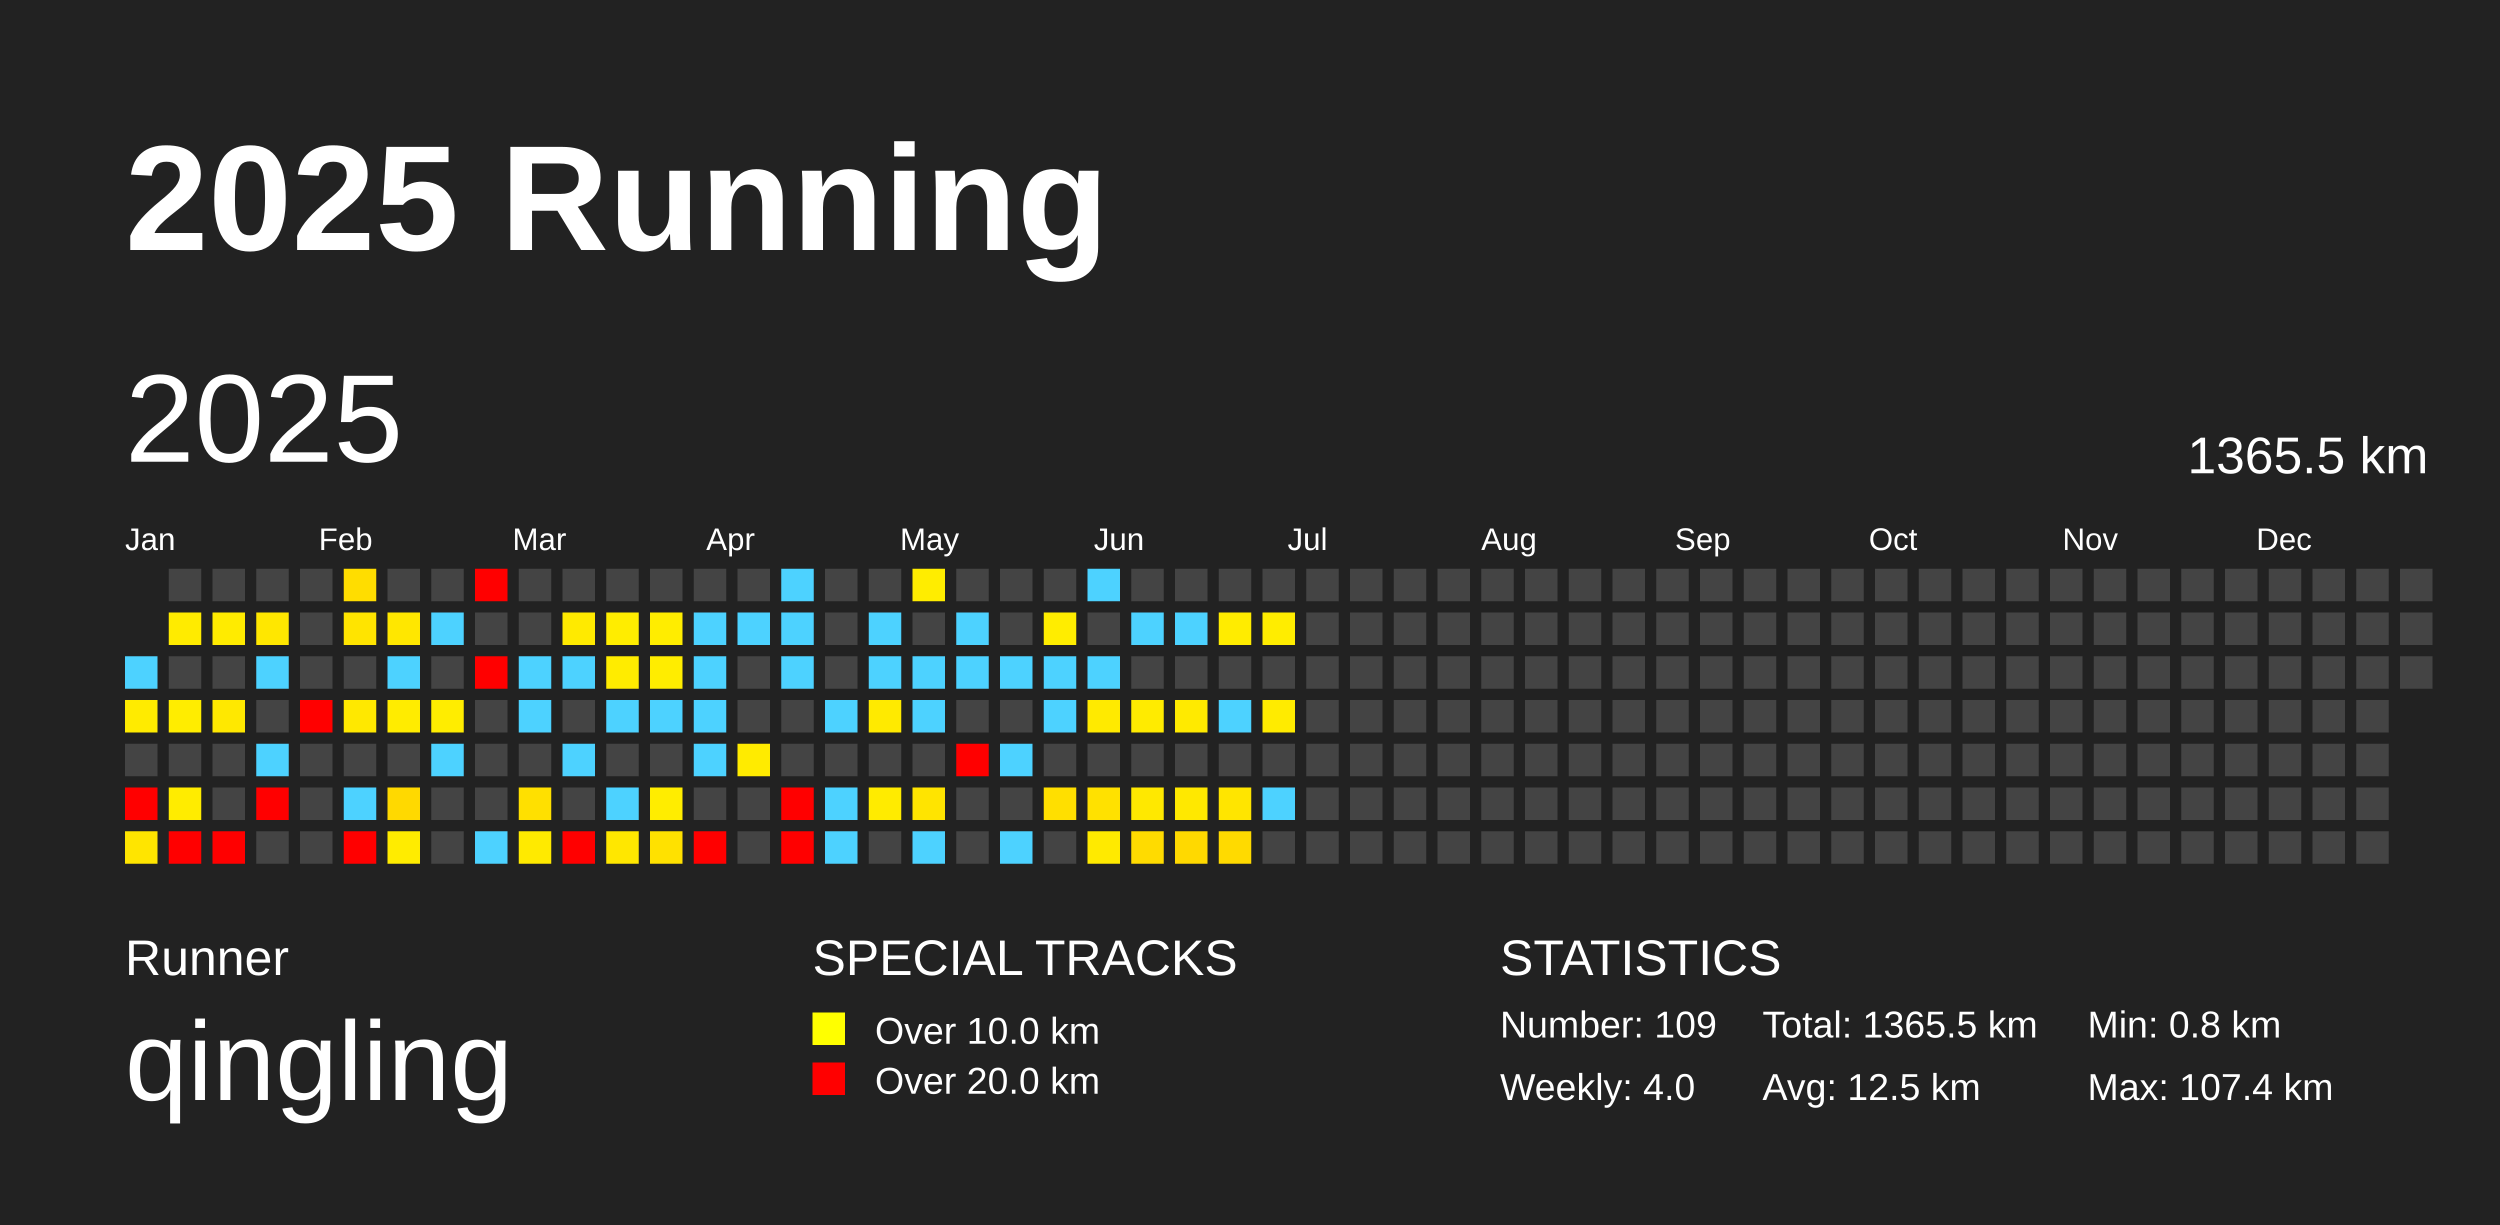
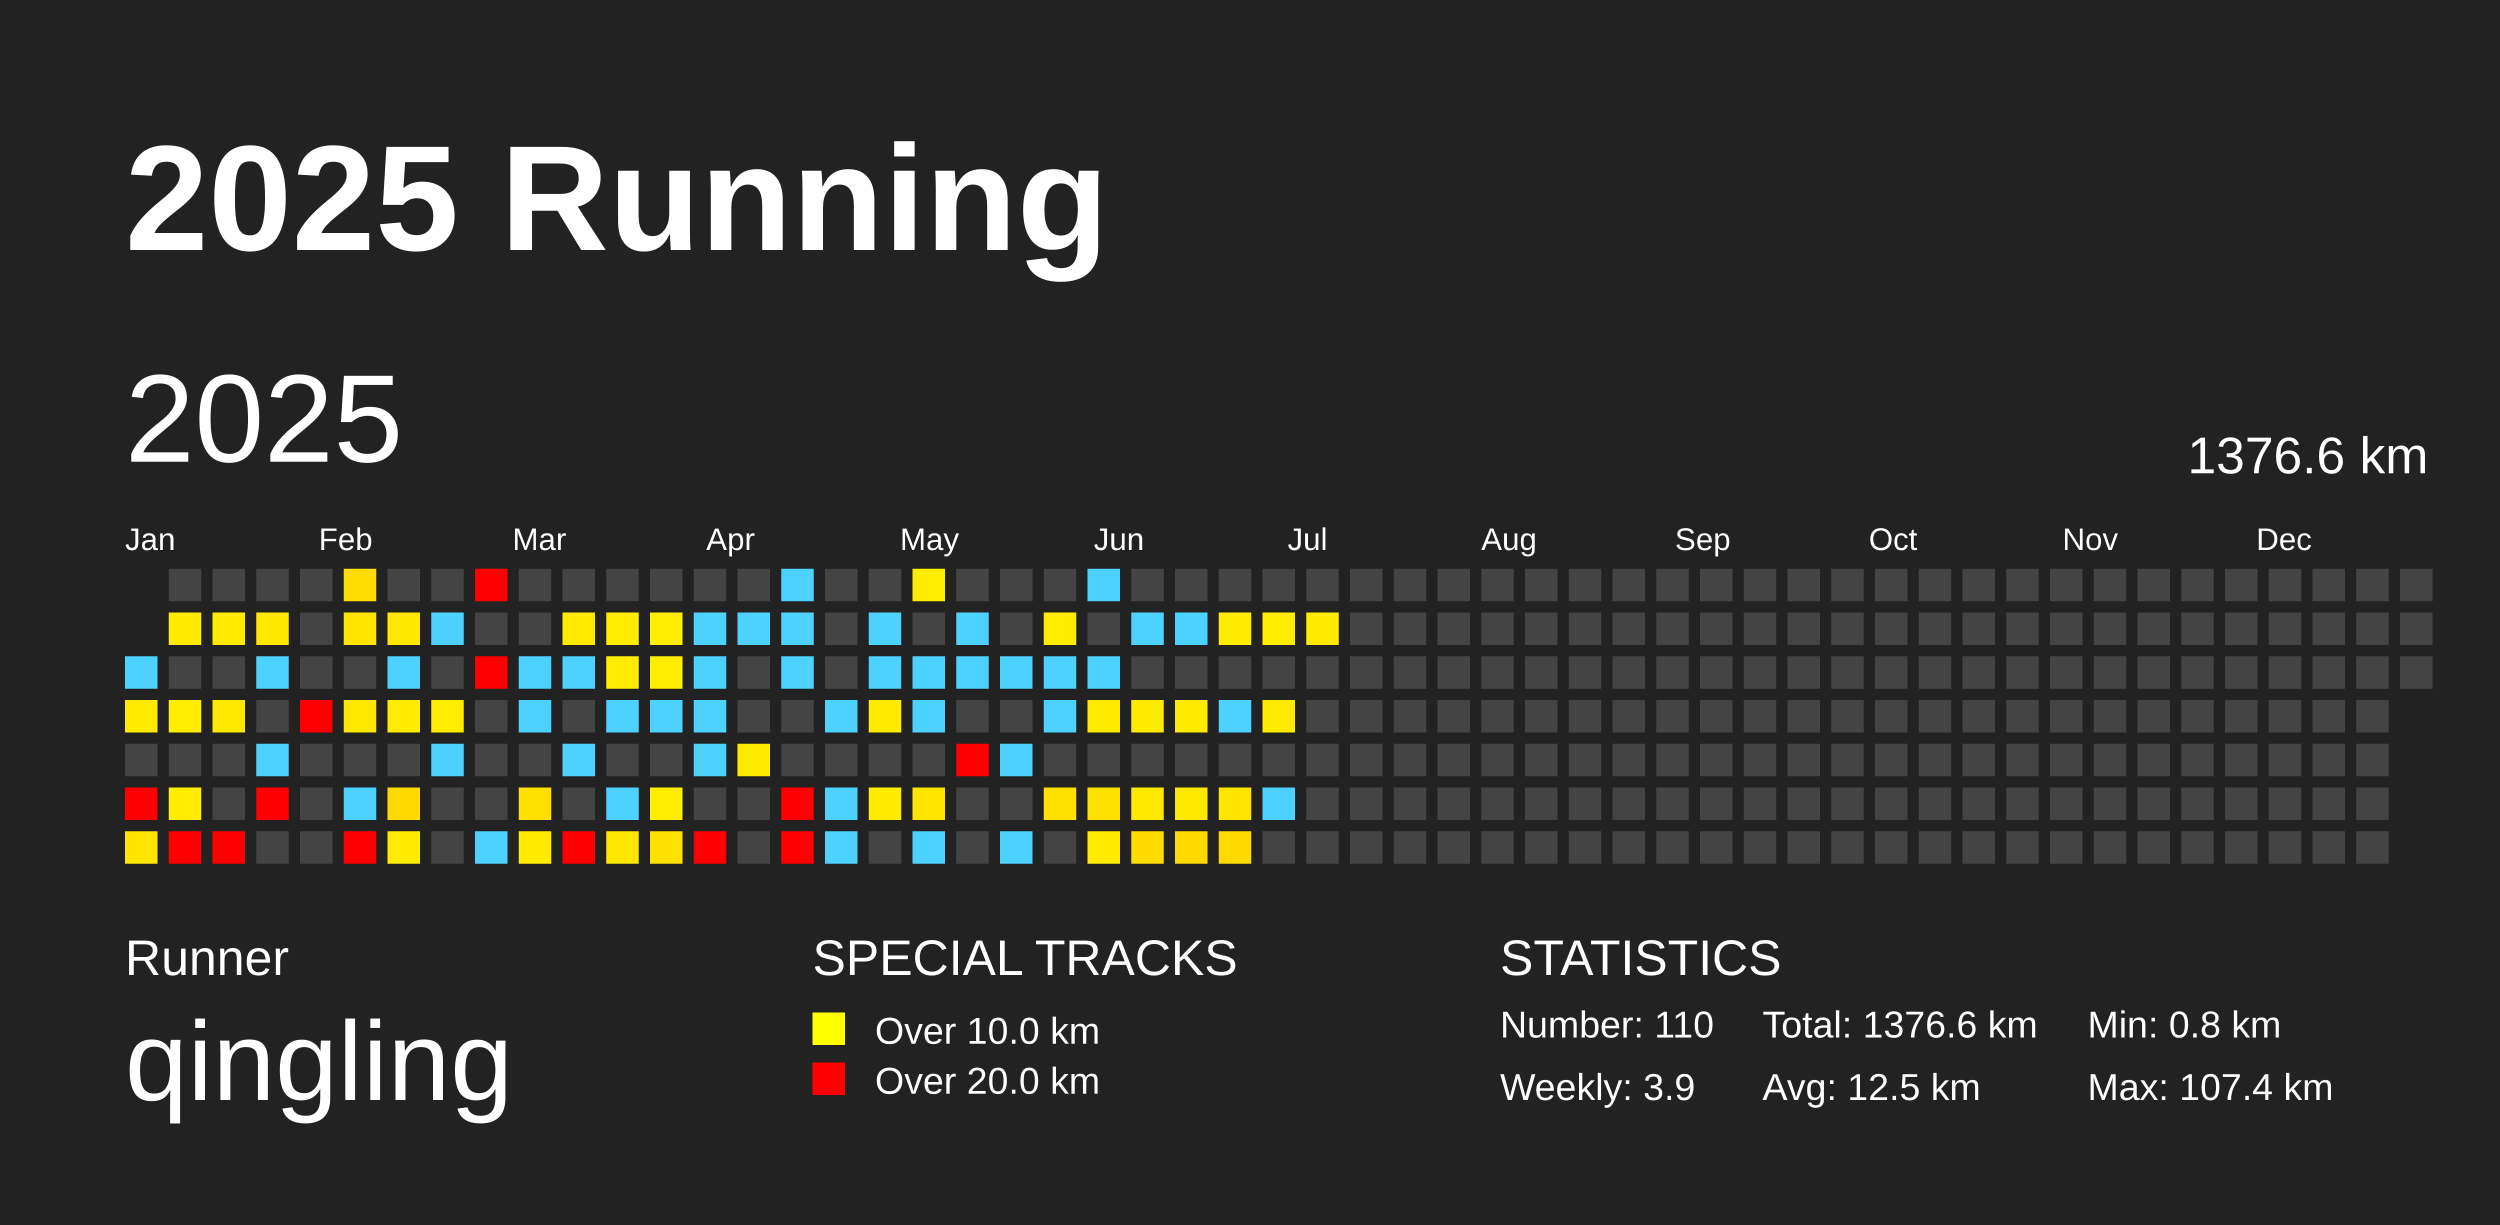
<svg xmlns="http://www.w3.org/2000/svg" baseProfile="full" height="98mm" version="1.1" viewBox="0,0,200,98" width="200mm">
  <defs />
  <rect fill="#222222" height="98" width="200" x="0" y="0" />
  <text fill="#FFFFFF" style="font-size:12px; font-family:Arial; font-weight:bold;" x="10" y="20">2025 Running</text>
  <text fill="#FFFFFF" style="font-size:4px; font-family:Arial" x="10" y="78">Runner</text>
  <text fill="#FFFFFF" style="font-size:9px; font-family:Arial" x="10" y="88">qingling</text>
  <text fill="#FFFFFF" style="font-size:4px; font-family:Arial" x="65" y="78">SPECIAL TRACKS</text>
  <rect fill="yellow" height="2.6" width="2.6" x="65" y="81" />
  <text fill="#FFFFFF" style="font-size:3px; font-family:Arial" x="70" y="83.5">Over 10.0 km</text>
  <rect fill="red" height="2.6" width="2.6" x="65" y="85" />
  <text fill="#FFFFFF" style="font-size:3px; font-family:Arial" x="70" y="87.5">Over 20.0 km</text>
  <text fill="#FFFFFF" style="font-size:4px; font-family:Arial" x="120" y="78">STATISTICS</text>
-   <text fill="#FFFFFF" style="font-size:3px; font-family:Arial" x="120" y="83">Number: 109</text>
-   <text fill="#FFFFFF" style="font-size:3px; font-family:Arial" x="120" y="88">Weekly: 4.0</text>
-   <text fill="#FFFFFF" style="font-size:3px; font-family:Arial" x="141" y="83">Total: 1365.5 km</text>
+   <text fill="#FFFFFF" style="font-size:3px; font-family:Arial" x="120" y="83">Number: 110</text>
+   <text fill="#FFFFFF" style="font-size:3px; font-family:Arial" x="120" y="88">Weekly: 3.9</text>
+   <text fill="#FFFFFF" style="font-size:3px; font-family:Arial" x="141" y="83">Total: 1376.6 km</text>
  <text fill="#FFFFFF" style="font-size:3px; font-family:Arial" x="141" y="88">Avg: 12.5 km</text>
  <text fill="#FFFFFF" style="font-size:3px; font-family:Arial" x="167" y="83">Min: 0.8 km</text>
  <text fill="#FFFFFF" style="font-size:3px; font-family:Arial" x="167" y="88">Max: 107.4 km</text>
  <text dominant-baseline="hanging" fill="#FFFFFF" style="font-size:10.0px; font-family:Arial;" x="10" y="30">2025</text>
-   <text dominant-baseline="hanging" fill="#FFFFFF" style="font-size:4.125px; font-family:Arial;" x="175" y="35">1365.5 km</text>
+   <text dominant-baseline="hanging" fill="#FFFFFF" style="font-size:4.125px; font-family:Arial;" x="175" y="35">1376.6 km</text>
  <text fill="#FFFFFF" style="font-size:2.5px; font-family:Arial" x="10.0" y="44">Jan</text>
  <text fill="#FFFFFF" style="font-size:2.5px; font-family:Arial" x="25.5" y="44">Feb</text>
  <text fill="#FFFFFF" style="font-size:2.5px; font-family:Arial" x="41.0" y="44">Mar</text>
  <text fill="#FFFFFF" style="font-size:2.5px; font-family:Arial" x="56.5" y="44">Apr</text>
  <text fill="#FFFFFF" style="font-size:2.5px; font-family:Arial" x="72.0" y="44">May</text>
  <text fill="#FFFFFF" style="font-size:2.5px; font-family:Arial" x="87.5" y="44">Jun</text>
  <text fill="#FFFFFF" style="font-size:2.5px; font-family:Arial" x="103.0" y="44">Jul</text>
  <text fill="#FFFFFF" style="font-size:2.5px; font-family:Arial" x="118.5" y="44">Aug</text>
  <text fill="#FFFFFF" style="font-size:2.5px; font-family:Arial" x="134.0" y="44">Sep</text>
  <text fill="#FFFFFF" style="font-size:2.5px; font-family:Arial" x="149.5" y="44">Oct</text>
  <text fill="#FFFFFF" style="font-size:2.5px; font-family:Arial" x="165.0" y="44">Nov</text>
  <text fill="#FFFFFF" style="font-size:2.5px; font-family:Arial" x="180.5" y="44">Dec</text>
  <rect fill="#4dd2ff" height="2.6" width="2.6" x="10.0" y="52.5" />
  <rect fill="#ffeb00" height="2.6" width="2.6" x="10.0" y="56.0" />
  <rect fill="#444444" height="2.6" width="2.6" x="10.0" y="59.5" />
  <rect fill="red" height="2.6" width="2.6" x="10.0" y="63.0" />
  <rect fill="#ffe500" height="2.6" width="2.6" x="10.0" y="66.5" />
  <rect fill="#444444" height="2.6" width="2.6" x="13.5" y="45.5" />
  <rect fill="#ffeb00" height="2.6" width="2.6" x="13.5" y="49.0" />
  <rect fill="#444444" height="2.6" width="2.6" x="13.5" y="52.5" />
  <rect fill="#ffed00" height="2.6" width="2.6" x="13.5" y="56.0" />
  <rect fill="#444444" height="2.6" width="2.6" x="13.5" y="59.5" />
  <rect fill="#ffec00" height="2.6" width="2.6" x="13.5" y="63.0" />
  <rect fill="red" height="2.6" width="2.6" x="13.5" y="66.5" />
  <rect fill="#444444" height="2.6" width="2.6" x="17.0" y="45.5" />
  <rect fill="#ffeb00" height="2.6" width="2.6" x="17.0" y="49.0" />
  <rect fill="#444444" height="2.6" width="2.6" x="17.0" y="52.5" />
  <rect fill="#ffe800" height="2.6" width="2.6" x="17.0" y="56.0" />
  <rect fill="#444444" height="2.6" width="2.6" x="17.0" y="59.5" />
  <rect fill="#444444" height="2.6" width="2.6" x="17.0" y="63.0" />
  <rect fill="red" height="2.6" width="2.6" x="17.0" y="66.5" />
  <rect fill="#444444" height="2.6" width="2.6" x="20.5" y="45.5" />
  <rect fill="#ffe700" height="2.6" width="2.6" x="20.5" y="49.0" />
  <rect fill="#4dd2ff" height="2.6" width="2.6" x="20.5" y="52.5" />
  <rect fill="#444444" height="2.6" width="2.6" x="20.5" y="56.0" />
  <rect fill="#4dd2ff" height="2.6" width="2.6" x="20.5" y="59.5" />
  <rect fill="red" height="2.6" width="2.6" x="20.5" y="63.0" />
  <rect fill="#444444" height="2.6" width="2.6" x="20.5" y="66.5" />
  <rect fill="#444444" height="2.6" width="2.6" x="24.0" y="45.5" />
  <rect fill="#444444" height="2.6" width="2.6" x="24.0" y="49.0" />
  <rect fill="#444444" height="2.6" width="2.6" x="24.0" y="52.5" />
  <rect fill="red" height="2.6" width="2.6" x="24.0" y="56.0" />
  <rect fill="#444444" height="2.6" width="2.6" x="24.0" y="59.5" />
  <rect fill="#444444" height="2.6" width="2.6" x="24.0" y="63.0" />
  <rect fill="#444444" height="2.6" width="2.6" x="24.0" y="66.5" />
  <rect fill="#ffdd00" height="2.6" width="2.6" x="27.5" y="45.5" />
  <rect fill="#ffe400" height="2.6" width="2.6" x="27.5" y="49.0" />
  <rect fill="#444444" height="2.6" width="2.6" x="27.5" y="52.5" />
  <rect fill="#ffe800" height="2.6" width="2.6" x="27.5" y="56.0" />
  <rect fill="#444444" height="2.6" width="2.6" x="27.5" y="59.5" />
  <rect fill="#4dd2ff" height="2.6" width="2.6" x="27.5" y="63.0" />
  <rect fill="red" height="2.6" width="2.6" x="27.5" y="66.5" />
  <rect fill="#444444" height="2.6" width="2.6" x="31.0" y="45.5" />
  <rect fill="#ffe700" height="2.6" width="2.6" x="31.0" y="49.0" />
  <rect fill="#4dd2ff" height="2.6" width="2.6" x="31.0" y="52.5" />
  <rect fill="#ffec00" height="2.6" width="2.6" x="31.0" y="56.0" />
  <rect fill="#444444" height="2.6" width="2.6" x="31.0" y="59.5" />
  <rect fill="#ffd900" height="2.6" width="2.6" x="31.0" y="63.0" />
  <rect fill="#ffec00" height="2.6" width="2.6" x="31.0" y="66.5" />
  <rect fill="#444444" height="2.6" width="2.6" x="34.5" y="45.5" />
  <rect fill="#4dd2ff" height="2.6" width="2.6" x="34.5" y="49.0" />
  <rect fill="#444444" height="2.6" width="2.6" x="34.5" y="52.5" />
  <rect fill="#ffed00" height="2.6" width="2.6" x="34.5" y="56.0" />
  <rect fill="#4dd2ff" height="2.6" width="2.6" x="34.5" y="59.5" />
  <rect fill="#444444" height="2.6" width="2.6" x="34.5" y="63.0" />
  <rect fill="#444444" height="2.6" width="2.6" x="34.5" y="66.5" />
  <rect fill="red" height="2.6" width="2.6" x="38.0" y="45.5" />
  <rect fill="#444444" height="2.6" width="2.6" x="38.0" y="49.0" />
  <rect fill="red" height="2.6" width="2.6" x="38.0" y="52.5" />
  <rect fill="#444444" height="2.6" width="2.6" x="38.0" y="56.0" />
  <rect fill="#444444" height="2.6" width="2.6" x="38.0" y="59.5" />
  <rect fill="#444444" height="2.6" width="2.6" x="38.0" y="63.0" />
  <rect fill="#4dd2ff" height="2.6" width="2.6" x="38.0" y="66.5" />
  <rect fill="#444444" height="2.6" width="2.6" x="41.5" y="45.5" />
  <rect fill="#444444" height="2.6" width="2.6" x="41.5" y="49.0" />
  <rect fill="#4dd2ff" height="2.6" width="2.6" x="41.5" y="52.5" />
  <rect fill="#4dd2ff" height="2.6" width="2.6" x="41.5" y="56.0" />
  <rect fill="#444444" height="2.6" width="2.6" x="41.5" y="59.5" />
  <rect fill="#ffe000" height="2.6" width="2.6" x="41.5" y="63.0" />
  <rect fill="#ffea00" height="2.6" width="2.6" x="41.5" y="66.5" />
  <rect fill="#444444" height="2.6" width="2.6" x="45.0" y="45.5" />
  <rect fill="#ffea00" height="2.6" width="2.6" x="45.0" y="49.0" />
  <rect fill="#4dd2ff" height="2.6" width="2.6" x="45.0" y="52.5" />
  <rect fill="#444444" height="2.6" width="2.6" x="45.0" y="56.0" />
  <rect fill="#4dd2ff" height="2.6" width="2.6" x="45.0" y="59.5" />
  <rect fill="#444444" height="2.6" width="2.6" x="45.0" y="63.0" />
  <rect fill="red" height="2.6" width="2.6" x="45.0" y="66.5" />
  <rect fill="#444444" height="2.6" width="2.6" x="48.5" y="45.5" />
  <rect fill="#ffed00" height="2.6" width="2.6" x="48.5" y="49.0" />
  <rect fill="#ffec00" height="2.6" width="2.6" x="48.5" y="52.5" />
  <rect fill="#4dd2ff" height="2.6" width="2.6" x="48.5" y="56.0" />
  <rect fill="#444444" height="2.6" width="2.6" x="48.5" y="59.5" />
  <rect fill="#4dd2ff" height="2.6" width="2.6" x="48.5" y="63.0" />
  <rect fill="#ffe700" height="2.6" width="2.6" x="48.5" y="66.5" />
  <rect fill="#444444" height="2.6" width="2.6" x="52.0" y="45.5" />
  <rect fill="#ffed00" height="2.6" width="2.6" x="52.0" y="49.0" />
  <rect fill="#ffed00" height="2.6" width="2.6" x="52.0" y="52.5" />
  <rect fill="#4dd2ff" height="2.6" width="2.6" x="52.0" y="56.0" />
  <rect fill="#444444" height="2.6" width="2.6" x="52.0" y="59.5" />
  <rect fill="#ffed00" height="2.6" width="2.6" x="52.0" y="63.0" />
  <rect fill="#ffe100" height="2.6" width="2.6" x="52.0" y="66.5" />
  <rect fill="#444444" height="2.6" width="2.6" x="55.5" y="45.5" />
  <rect fill="#4dd2ff" height="2.6" width="2.6" x="55.5" y="49.0" />
  <rect fill="#4dd2ff" height="2.6" width="2.6" x="55.5" y="52.5" />
  <rect fill="#4dd2ff" height="2.6" width="2.6" x="55.5" y="56.0" />
  <rect fill="#4dd2ff" height="2.6" width="2.6" x="55.5" y="59.5" />
  <rect fill="#444444" height="2.6" width="2.6" x="55.5" y="63.0" />
  <rect fill="red" height="2.6" width="2.6" x="55.5" y="66.5" />
  <rect fill="#444444" height="2.6" width="2.6" x="59.0" y="45.5" />
  <rect fill="#4dd2ff" height="2.6" width="2.6" x="59.0" y="49.0" />
  <rect fill="#444444" height="2.6" width="2.6" x="59.0" y="52.5" />
  <rect fill="#444444" height="2.6" width="2.6" x="59.0" y="56.0" />
  <rect fill="#ffeb00" height="2.6" width="2.6" x="59.0" y="59.5" />
  <rect fill="#444444" height="2.6" width="2.6" x="59.0" y="63.0" />
  <rect fill="#444444" height="2.6" width="2.6" x="59.0" y="66.5" />
  <rect fill="#4dd2ff" height="2.6" width="2.6" x="62.5" y="45.5" />
  <rect fill="#4dd2ff" height="2.6" width="2.6" x="62.5" y="49.0" />
  <rect fill="#4dd2ff" height="2.6" width="2.6" x="62.5" y="52.5" />
  <rect fill="#444444" height="2.6" width="2.6" x="62.5" y="56.0" />
  <rect fill="#444444" height="2.6" width="2.6" x="62.5" y="59.5" />
  <rect fill="red" height="2.6" width="2.6" x="62.5" y="63.0" />
  <rect fill="red" height="2.6" width="2.6" x="62.5" y="66.5" />
  <rect fill="#444444" height="2.6" width="2.6" x="66.0" y="45.5" />
  <rect fill="#444444" height="2.6" width="2.6" x="66.0" y="49.0" />
  <rect fill="#444444" height="2.6" width="2.6" x="66.0" y="52.5" />
  <rect fill="#4dd2ff" height="2.6" width="2.6" x="66.0" y="56.0" />
  <rect fill="#444444" height="2.6" width="2.6" x="66.0" y="59.5" />
  <rect fill="#4dd2ff" height="2.6" width="2.6" x="66.0" y="63.0" />
  <rect fill="#4dd2ff" height="2.6" width="2.6" x="66.0" y="66.5" />
  <rect fill="#444444" height="2.6" width="2.6" x="69.5" y="45.5" />
  <rect fill="#4dd2ff" height="2.6" width="2.6" x="69.5" y="49.0" />
  <rect fill="#4dd2ff" height="2.6" width="2.6" x="69.5" y="52.5" />
  <rect fill="#ffea00" height="2.6" width="2.6" x="69.5" y="56.0" />
  <rect fill="#444444" height="2.6" width="2.6" x="69.5" y="59.5" />
  <rect fill="#ffeb00" height="2.6" width="2.6" x="69.5" y="63.0" />
  <rect fill="#444444" height="2.6" width="2.6" x="69.5" y="66.5" />
  <rect fill="#ffed00" height="2.6" width="2.6" x="73.0" y="45.5" />
  <rect fill="#444444" height="2.6" width="2.6" x="73.0" y="49.0" />
  <rect fill="#4dd2ff" height="2.6" width="2.6" x="73.0" y="52.5" />
  <rect fill="#4dd2ff" height="2.6" width="2.6" x="73.0" y="56.0" />
  <rect fill="#444444" height="2.6" width="2.6" x="73.0" y="59.5" />
  <rect fill="#ffe400" height="2.6" width="2.6" x="73.0" y="63.0" />
  <rect fill="#4dd2ff" height="2.6" width="2.6" x="73.0" y="66.5" />
  <rect fill="#444444" height="2.6" width="2.6" x="76.5" y="45.5" />
  <rect fill="#4dd2ff" height="2.6" width="2.6" x="76.5" y="49.0" />
  <rect fill="#4dd2ff" height="2.6" width="2.6" x="76.5" y="52.5" />
  <rect fill="#444444" height="2.6" width="2.6" x="76.5" y="56.0" />
  <rect fill="red" height="2.6" width="2.6" x="76.5" y="59.5" />
  <rect fill="#444444" height="2.6" width="2.6" x="76.5" y="63.0" />
  <rect fill="#444444" height="2.6" width="2.6" x="76.5" y="66.5" />
  <rect fill="#444444" height="2.6" width="2.6" x="80.0" y="45.5" />
  <rect fill="#444444" height="2.6" width="2.6" x="80.0" y="49.0" />
  <rect fill="#4dd2ff" height="2.6" width="2.6" x="80.0" y="52.5" />
  <rect fill="#444444" height="2.6" width="2.6" x="80.0" y="56.0" />
  <rect fill="#4dd2ff" height="2.6" width="2.6" x="80.0" y="59.5" />
  <rect fill="#444444" height="2.6" width="2.6" x="80.0" y="63.0" />
  <rect fill="#4dd2ff" height="2.6" width="2.6" x="80.0" y="66.5" />
  <rect fill="#444444" height="2.6" width="2.6" x="83.5" y="45.5" />
  <rect fill="#ffed00" height="2.6" width="2.6" x="83.5" y="49.0" />
  <rect fill="#4dd2ff" height="2.6" width="2.6" x="83.5" y="52.5" />
  <rect fill="#4dd2ff" height="2.6" width="2.6" x="83.5" y="56.0" />
  <rect fill="#444444" height="2.6" width="2.6" x="83.5" y="59.5" />
  <rect fill="#ffdf00" height="2.6" width="2.6" x="83.5" y="63.0" />
  <rect fill="#444444" height="2.6" width="2.6" x="83.5" y="66.5" />
  <rect fill="#4dd2ff" height="2.6" width="2.6" x="87.0" y="45.5" />
  <rect fill="#444444" height="2.6" width="2.6" x="87.0" y="49.0" />
  <rect fill="#4dd2ff" height="2.6" width="2.6" x="87.0" y="52.5" />
  <rect fill="#ffea00" height="2.6" width="2.6" x="87.0" y="56.0" />
  <rect fill="#444444" height="2.6" width="2.6" x="87.0" y="59.5" />
  <rect fill="#ffe100" height="2.6" width="2.6" x="87.0" y="63.0" />
  <rect fill="#ffea00" height="2.6" width="2.6" x="87.0" y="66.5" />
  <rect fill="#444444" height="2.6" width="2.6" x="90.5" y="45.5" />
  <rect fill="#4dd2ff" height="2.6" width="2.6" x="90.5" y="49.0" />
  <rect fill="#444444" height="2.6" width="2.6" x="90.5" y="52.5" />
  <rect fill="#ffeb00" height="2.6" width="2.6" x="90.5" y="56.0" />
  <rect fill="#444444" height="2.6" width="2.6" x="90.5" y="59.5" />
  <rect fill="#ffe800" height="2.6" width="2.6" x="90.5" y="63.0" />
  <rect fill="#ffdb00" height="2.6" width="2.6" x="90.5" y="66.5" />
  <rect fill="#444444" height="2.6" width="2.6" x="94.0" y="45.5" />
  <rect fill="#4dd2ff" height="2.6" width="2.6" x="94.0" y="49.0" />
  <rect fill="#444444" height="2.6" width="2.6" x="94.0" y="52.5" />
  <rect fill="#ffea00" height="2.6" width="2.6" x="94.0" y="56.0" />
  <rect fill="#444444" height="2.6" width="2.6" x="94.0" y="59.5" />
  <rect fill="#ffe800" height="2.6" width="2.6" x="94.0" y="63.0" />
  <rect fill="#ffd900" height="2.6" width="2.6" x="94.0" y="66.5" />
  <rect fill="#444444" height="2.6" width="2.6" x="97.5" y="45.5" />
  <rect fill="#ffec00" height="2.6" width="2.6" x="97.5" y="49.0" />
  <rect fill="#444444" height="2.6" width="2.6" x="97.5" y="52.5" />
  <rect fill="#4dd2ff" height="2.6" width="2.6" x="97.5" y="56.0" />
  <rect fill="#444444" height="2.6" width="2.6" x="97.5" y="59.5" />
  <rect fill="#ffe500" height="2.6" width="2.6" x="97.5" y="63.0" />
  <rect fill="#ffda00" height="2.6" width="2.6" x="97.5" y="66.5" />
  <rect fill="#444444" height="2.6" width="2.6" x="101.0" y="45.5" />
  <rect fill="#ffed00" height="2.6" width="2.6" x="101.0" y="49.0" />
  <rect fill="#444444" height="2.6" width="2.6" x="101.0" y="52.5" />
  <rect fill="#ffeb00" height="2.6" width="2.6" x="101.0" y="56.0" />
  <rect fill="#444444" height="2.6" width="2.6" x="101.0" y="59.5" />
  <rect fill="#4dd2ff" height="2.6" width="2.6" x="101.0" y="63.0" />
  <rect fill="#444444" height="2.6" width="2.6" x="101.0" y="66.5" />
  <rect fill="#444444" height="2.6" width="2.6" x="104.5" y="45.5" />
-   <rect fill="#444444" height="2.6" width="2.6" x="104.5" y="49.0" />
+   <rect fill="#ffea00" height="2.6" width="2.6" x="104.5" y="49.0" />
  <rect fill="#444444" height="2.6" width="2.6" x="104.5" y="52.5" />
  <rect fill="#444444" height="2.6" width="2.6" x="104.5" y="56.0" />
  <rect fill="#444444" height="2.6" width="2.6" x="104.5" y="59.5" />
  <rect fill="#444444" height="2.6" width="2.6" x="104.5" y="63.0" />
  <rect fill="#444444" height="2.6" width="2.6" x="104.5" y="66.5" />
  <rect fill="#444444" height="2.6" width="2.6" x="108.0" y="45.5" />
  <rect fill="#444444" height="2.6" width="2.6" x="108.0" y="49.0" />
  <rect fill="#444444" height="2.6" width="2.6" x="108.0" y="52.5" />
  <rect fill="#444444" height="2.6" width="2.6" x="108.0" y="56.0" />
  <rect fill="#444444" height="2.6" width="2.6" x="108.0" y="59.5" />
  <rect fill="#444444" height="2.6" width="2.6" x="108.0" y="63.0" />
  <rect fill="#444444" height="2.6" width="2.6" x="108.0" y="66.5" />
  <rect fill="#444444" height="2.6" width="2.6" x="111.5" y="45.5" />
  <rect fill="#444444" height="2.6" width="2.6" x="111.5" y="49.0" />
  <rect fill="#444444" height="2.6" width="2.6" x="111.5" y="52.5" />
  <rect fill="#444444" height="2.6" width="2.6" x="111.5" y="56.0" />
  <rect fill="#444444" height="2.6" width="2.6" x="111.5" y="59.5" />
  <rect fill="#444444" height="2.6" width="2.6" x="111.5" y="63.0" />
  <rect fill="#444444" height="2.6" width="2.6" x="111.5" y="66.5" />
  <rect fill="#444444" height="2.6" width="2.6" x="115.0" y="45.5" />
  <rect fill="#444444" height="2.6" width="2.6" x="115.0" y="49.0" />
  <rect fill="#444444" height="2.6" width="2.6" x="115.0" y="52.5" />
  <rect fill="#444444" height="2.6" width="2.6" x="115.0" y="56.0" />
  <rect fill="#444444" height="2.6" width="2.6" x="115.0" y="59.5" />
  <rect fill="#444444" height="2.6" width="2.6" x="115.0" y="63.0" />
  <rect fill="#444444" height="2.6" width="2.6" x="115.0" y="66.5" />
  <rect fill="#444444" height="2.6" width="2.6" x="118.5" y="45.5" />
  <rect fill="#444444" height="2.6" width="2.6" x="118.5" y="49.0" />
  <rect fill="#444444" height="2.6" width="2.6" x="118.5" y="52.5" />
  <rect fill="#444444" height="2.6" width="2.6" x="118.5" y="56.0" />
  <rect fill="#444444" height="2.6" width="2.6" x="118.5" y="59.5" />
  <rect fill="#444444" height="2.6" width="2.6" x="118.5" y="63.0" />
  <rect fill="#444444" height="2.6" width="2.6" x="118.5" y="66.5" />
  <rect fill="#444444" height="2.6" width="2.6" x="122.0" y="45.5" />
  <rect fill="#444444" height="2.6" width="2.6" x="122.0" y="49.0" />
  <rect fill="#444444" height="2.6" width="2.6" x="122.0" y="52.5" />
  <rect fill="#444444" height="2.6" width="2.6" x="122.0" y="56.0" />
  <rect fill="#444444" height="2.6" width="2.6" x="122.0" y="59.5" />
  <rect fill="#444444" height="2.6" width="2.6" x="122.0" y="63.0" />
  <rect fill="#444444" height="2.6" width="2.6" x="122.0" y="66.5" />
  <rect fill="#444444" height="2.6" width="2.6" x="125.5" y="45.5" />
  <rect fill="#444444" height="2.6" width="2.6" x="125.5" y="49.0" />
  <rect fill="#444444" height="2.6" width="2.6" x="125.5" y="52.5" />
  <rect fill="#444444" height="2.6" width="2.6" x="125.5" y="56.0" />
  <rect fill="#444444" height="2.6" width="2.6" x="125.5" y="59.5" />
  <rect fill="#444444" height="2.6" width="2.6" x="125.5" y="63.0" />
  <rect fill="#444444" height="2.6" width="2.6" x="125.5" y="66.5" />
  <rect fill="#444444" height="2.6" width="2.6" x="129.0" y="45.5" />
  <rect fill="#444444" height="2.6" width="2.6" x="129.0" y="49.0" />
  <rect fill="#444444" height="2.6" width="2.6" x="129.0" y="52.5" />
  <rect fill="#444444" height="2.6" width="2.6" x="129.0" y="56.0" />
  <rect fill="#444444" height="2.6" width="2.6" x="129.0" y="59.5" />
  <rect fill="#444444" height="2.6" width="2.6" x="129.0" y="63.0" />
  <rect fill="#444444" height="2.6" width="2.6" x="129.0" y="66.5" />
  <rect fill="#444444" height="2.6" width="2.6" x="132.5" y="45.5" />
  <rect fill="#444444" height="2.6" width="2.6" x="132.5" y="49.0" />
  <rect fill="#444444" height="2.6" width="2.6" x="132.5" y="52.5" />
  <rect fill="#444444" height="2.6" width="2.6" x="132.5" y="56.0" />
  <rect fill="#444444" height="2.6" width="2.6" x="132.5" y="59.5" />
  <rect fill="#444444" height="2.6" width="2.6" x="132.5" y="63.0" />
  <rect fill="#444444" height="2.6" width="2.6" x="132.5" y="66.5" />
  <rect fill="#444444" height="2.6" width="2.6" x="136.0" y="45.5" />
  <rect fill="#444444" height="2.6" width="2.6" x="136.0" y="49.0" />
  <rect fill="#444444" height="2.6" width="2.6" x="136.0" y="52.5" />
  <rect fill="#444444" height="2.6" width="2.6" x="136.0" y="56.0" />
  <rect fill="#444444" height="2.6" width="2.6" x="136.0" y="59.5" />
  <rect fill="#444444" height="2.6" width="2.6" x="136.0" y="63.0" />
  <rect fill="#444444" height="2.6" width="2.6" x="136.0" y="66.5" />
  <rect fill="#444444" height="2.6" width="2.6" x="139.5" y="45.5" />
  <rect fill="#444444" height="2.6" width="2.6" x="139.5" y="49.0" />
  <rect fill="#444444" height="2.6" width="2.6" x="139.5" y="52.5" />
  <rect fill="#444444" height="2.6" width="2.6" x="139.5" y="56.0" />
  <rect fill="#444444" height="2.6" width="2.6" x="139.5" y="59.5" />
  <rect fill="#444444" height="2.6" width="2.6" x="139.5" y="63.0" />
  <rect fill="#444444" height="2.6" width="2.6" x="139.5" y="66.5" />
  <rect fill="#444444" height="2.6" width="2.6" x="143.0" y="45.5" />
  <rect fill="#444444" height="2.6" width="2.6" x="143.0" y="49.0" />
  <rect fill="#444444" height="2.6" width="2.6" x="143.0" y="52.5" />
  <rect fill="#444444" height="2.6" width="2.6" x="143.0" y="56.0" />
  <rect fill="#444444" height="2.6" width="2.6" x="143.0" y="59.5" />
  <rect fill="#444444" height="2.6" width="2.6" x="143.0" y="63.0" />
  <rect fill="#444444" height="2.6" width="2.6" x="143.0" y="66.5" />
  <rect fill="#444444" height="2.6" width="2.6" x="146.5" y="45.5" />
  <rect fill="#444444" height="2.6" width="2.6" x="146.5" y="49.0" />
  <rect fill="#444444" height="2.6" width="2.6" x="146.5" y="52.5" />
  <rect fill="#444444" height="2.6" width="2.6" x="146.5" y="56.0" />
  <rect fill="#444444" height="2.6" width="2.6" x="146.5" y="59.5" />
  <rect fill="#444444" height="2.6" width="2.6" x="146.5" y="63.0" />
  <rect fill="#444444" height="2.6" width="2.6" x="146.5" y="66.5" />
  <rect fill="#444444" height="2.6" width="2.6" x="150.0" y="45.5" />
  <rect fill="#444444" height="2.6" width="2.6" x="150.0" y="49.0" />
  <rect fill="#444444" height="2.6" width="2.6" x="150.0" y="52.5" />
  <rect fill="#444444" height="2.6" width="2.6" x="150.0" y="56.0" />
  <rect fill="#444444" height="2.6" width="2.6" x="150.0" y="59.5" />
  <rect fill="#444444" height="2.6" width="2.6" x="150.0" y="63.0" />
  <rect fill="#444444" height="2.6" width="2.6" x="150.0" y="66.5" />
  <rect fill="#444444" height="2.6" width="2.6" x="153.5" y="45.5" />
  <rect fill="#444444" height="2.6" width="2.6" x="153.5" y="49.0" />
  <rect fill="#444444" height="2.6" width="2.6" x="153.5" y="52.5" />
  <rect fill="#444444" height="2.6" width="2.6" x="153.5" y="56.0" />
  <rect fill="#444444" height="2.6" width="2.6" x="153.5" y="59.5" />
  <rect fill="#444444" height="2.6" width="2.6" x="153.5" y="63.0" />
  <rect fill="#444444" height="2.6" width="2.6" x="153.5" y="66.5" />
  <rect fill="#444444" height="2.6" width="2.6" x="157.0" y="45.5" />
  <rect fill="#444444" height="2.6" width="2.6" x="157.0" y="49.0" />
  <rect fill="#444444" height="2.6" width="2.6" x="157.0" y="52.5" />
  <rect fill="#444444" height="2.6" width="2.6" x="157.0" y="56.0" />
  <rect fill="#444444" height="2.6" width="2.6" x="157.0" y="59.5" />
  <rect fill="#444444" height="2.6" width="2.6" x="157.0" y="63.0" />
  <rect fill="#444444" height="2.6" width="2.6" x="157.0" y="66.5" />
  <rect fill="#444444" height="2.6" width="2.6" x="160.5" y="45.5" />
  <rect fill="#444444" height="2.6" width="2.6" x="160.5" y="49.0" />
  <rect fill="#444444" height="2.6" width="2.6" x="160.5" y="52.5" />
  <rect fill="#444444" height="2.6" width="2.6" x="160.5" y="56.0" />
  <rect fill="#444444" height="2.6" width="2.6" x="160.5" y="59.5" />
  <rect fill="#444444" height="2.6" width="2.6" x="160.5" y="63.0" />
  <rect fill="#444444" height="2.6" width="2.6" x="160.5" y="66.5" />
  <rect fill="#444444" height="2.6" width="2.6" x="164.0" y="45.5" />
  <rect fill="#444444" height="2.6" width="2.6" x="164.0" y="49.0" />
  <rect fill="#444444" height="2.6" width="2.6" x="164.0" y="52.5" />
  <rect fill="#444444" height="2.6" width="2.6" x="164.0" y="56.0" />
  <rect fill="#444444" height="2.6" width="2.6" x="164.0" y="59.5" />
  <rect fill="#444444" height="2.6" width="2.6" x="164.0" y="63.0" />
  <rect fill="#444444" height="2.6" width="2.6" x="164.0" y="66.5" />
  <rect fill="#444444" height="2.6" width="2.6" x="167.5" y="45.5" />
  <rect fill="#444444" height="2.6" width="2.6" x="167.5" y="49.0" />
  <rect fill="#444444" height="2.6" width="2.6" x="167.5" y="52.5" />
  <rect fill="#444444" height="2.6" width="2.6" x="167.5" y="56.0" />
  <rect fill="#444444" height="2.6" width="2.6" x="167.5" y="59.5" />
  <rect fill="#444444" height="2.6" width="2.6" x="167.5" y="63.0" />
  <rect fill="#444444" height="2.6" width="2.6" x="167.5" y="66.5" />
  <rect fill="#444444" height="2.6" width="2.6" x="171.0" y="45.5" />
  <rect fill="#444444" height="2.6" width="2.6" x="171.0" y="49.0" />
  <rect fill="#444444" height="2.6" width="2.6" x="171.0" y="52.5" />
  <rect fill="#444444" height="2.6" width="2.6" x="171.0" y="56.0" />
  <rect fill="#444444" height="2.6" width="2.6" x="171.0" y="59.5" />
  <rect fill="#444444" height="2.6" width="2.6" x="171.0" y="63.0" />
  <rect fill="#444444" height="2.6" width="2.6" x="171.0" y="66.5" />
  <rect fill="#444444" height="2.6" width="2.6" x="174.5" y="45.5" />
  <rect fill="#444444" height="2.6" width="2.6" x="174.5" y="49.0" />
  <rect fill="#444444" height="2.6" width="2.6" x="174.5" y="52.5" />
  <rect fill="#444444" height="2.6" width="2.6" x="174.5" y="56.0" />
  <rect fill="#444444" height="2.6" width="2.6" x="174.5" y="59.5" />
  <rect fill="#444444" height="2.6" width="2.6" x="174.5" y="63.0" />
  <rect fill="#444444" height="2.6" width="2.6" x="174.5" y="66.5" />
  <rect fill="#444444" height="2.6" width="2.6" x="178.0" y="45.5" />
  <rect fill="#444444" height="2.6" width="2.6" x="178.0" y="49.0" />
  <rect fill="#444444" height="2.6" width="2.6" x="178.0" y="52.5" />
  <rect fill="#444444" height="2.6" width="2.6" x="178.0" y="56.0" />
  <rect fill="#444444" height="2.6" width="2.6" x="178.0" y="59.5" />
  <rect fill="#444444" height="2.6" width="2.6" x="178.0" y="63.0" />
  <rect fill="#444444" height="2.6" width="2.6" x="178.0" y="66.5" />
  <rect fill="#444444" height="2.6" width="2.6" x="181.5" y="45.5" />
  <rect fill="#444444" height="2.6" width="2.6" x="181.5" y="49.0" />
  <rect fill="#444444" height="2.6" width="2.6" x="181.5" y="52.5" />
  <rect fill="#444444" height="2.6" width="2.6" x="181.5" y="56.0" />
  <rect fill="#444444" height="2.6" width="2.6" x="181.5" y="59.5" />
  <rect fill="#444444" height="2.6" width="2.6" x="181.5" y="63.0" />
  <rect fill="#444444" height="2.6" width="2.6" x="181.5" y="66.5" />
  <rect fill="#444444" height="2.6" width="2.6" x="185.0" y="45.5" />
  <rect fill="#444444" height="2.6" width="2.6" x="185.0" y="49.0" />
  <rect fill="#444444" height="2.6" width="2.6" x="185.0" y="52.5" />
  <rect fill="#444444" height="2.6" width="2.6" x="185.0" y="56.0" />
  <rect fill="#444444" height="2.6" width="2.6" x="185.0" y="59.5" />
  <rect fill="#444444" height="2.6" width="2.6" x="185.0" y="63.0" />
  <rect fill="#444444" height="2.6" width="2.6" x="185.0" y="66.5" />
  <rect fill="#444444" height="2.6" width="2.6" x="188.5" y="45.5" />
  <rect fill="#444444" height="2.6" width="2.6" x="188.5" y="49.0" />
  <rect fill="#444444" height="2.6" width="2.6" x="188.5" y="52.5" />
  <rect fill="#444444" height="2.6" width="2.6" x="188.5" y="56.0" />
  <rect fill="#444444" height="2.6" width="2.6" x="188.5" y="59.5" />
  <rect fill="#444444" height="2.6" width="2.6" x="188.5" y="63.0" />
  <rect fill="#444444" height="2.6" width="2.6" x="188.5" y="66.5" />
  <rect fill="#444444" height="2.6" width="2.6" x="192.0" y="45.5" />
  <rect fill="#444444" height="2.6" width="2.6" x="192.0" y="49.0" />
  <rect fill="#444444" height="2.6" width="2.6" x="192.0" y="52.5" />
</svg>
